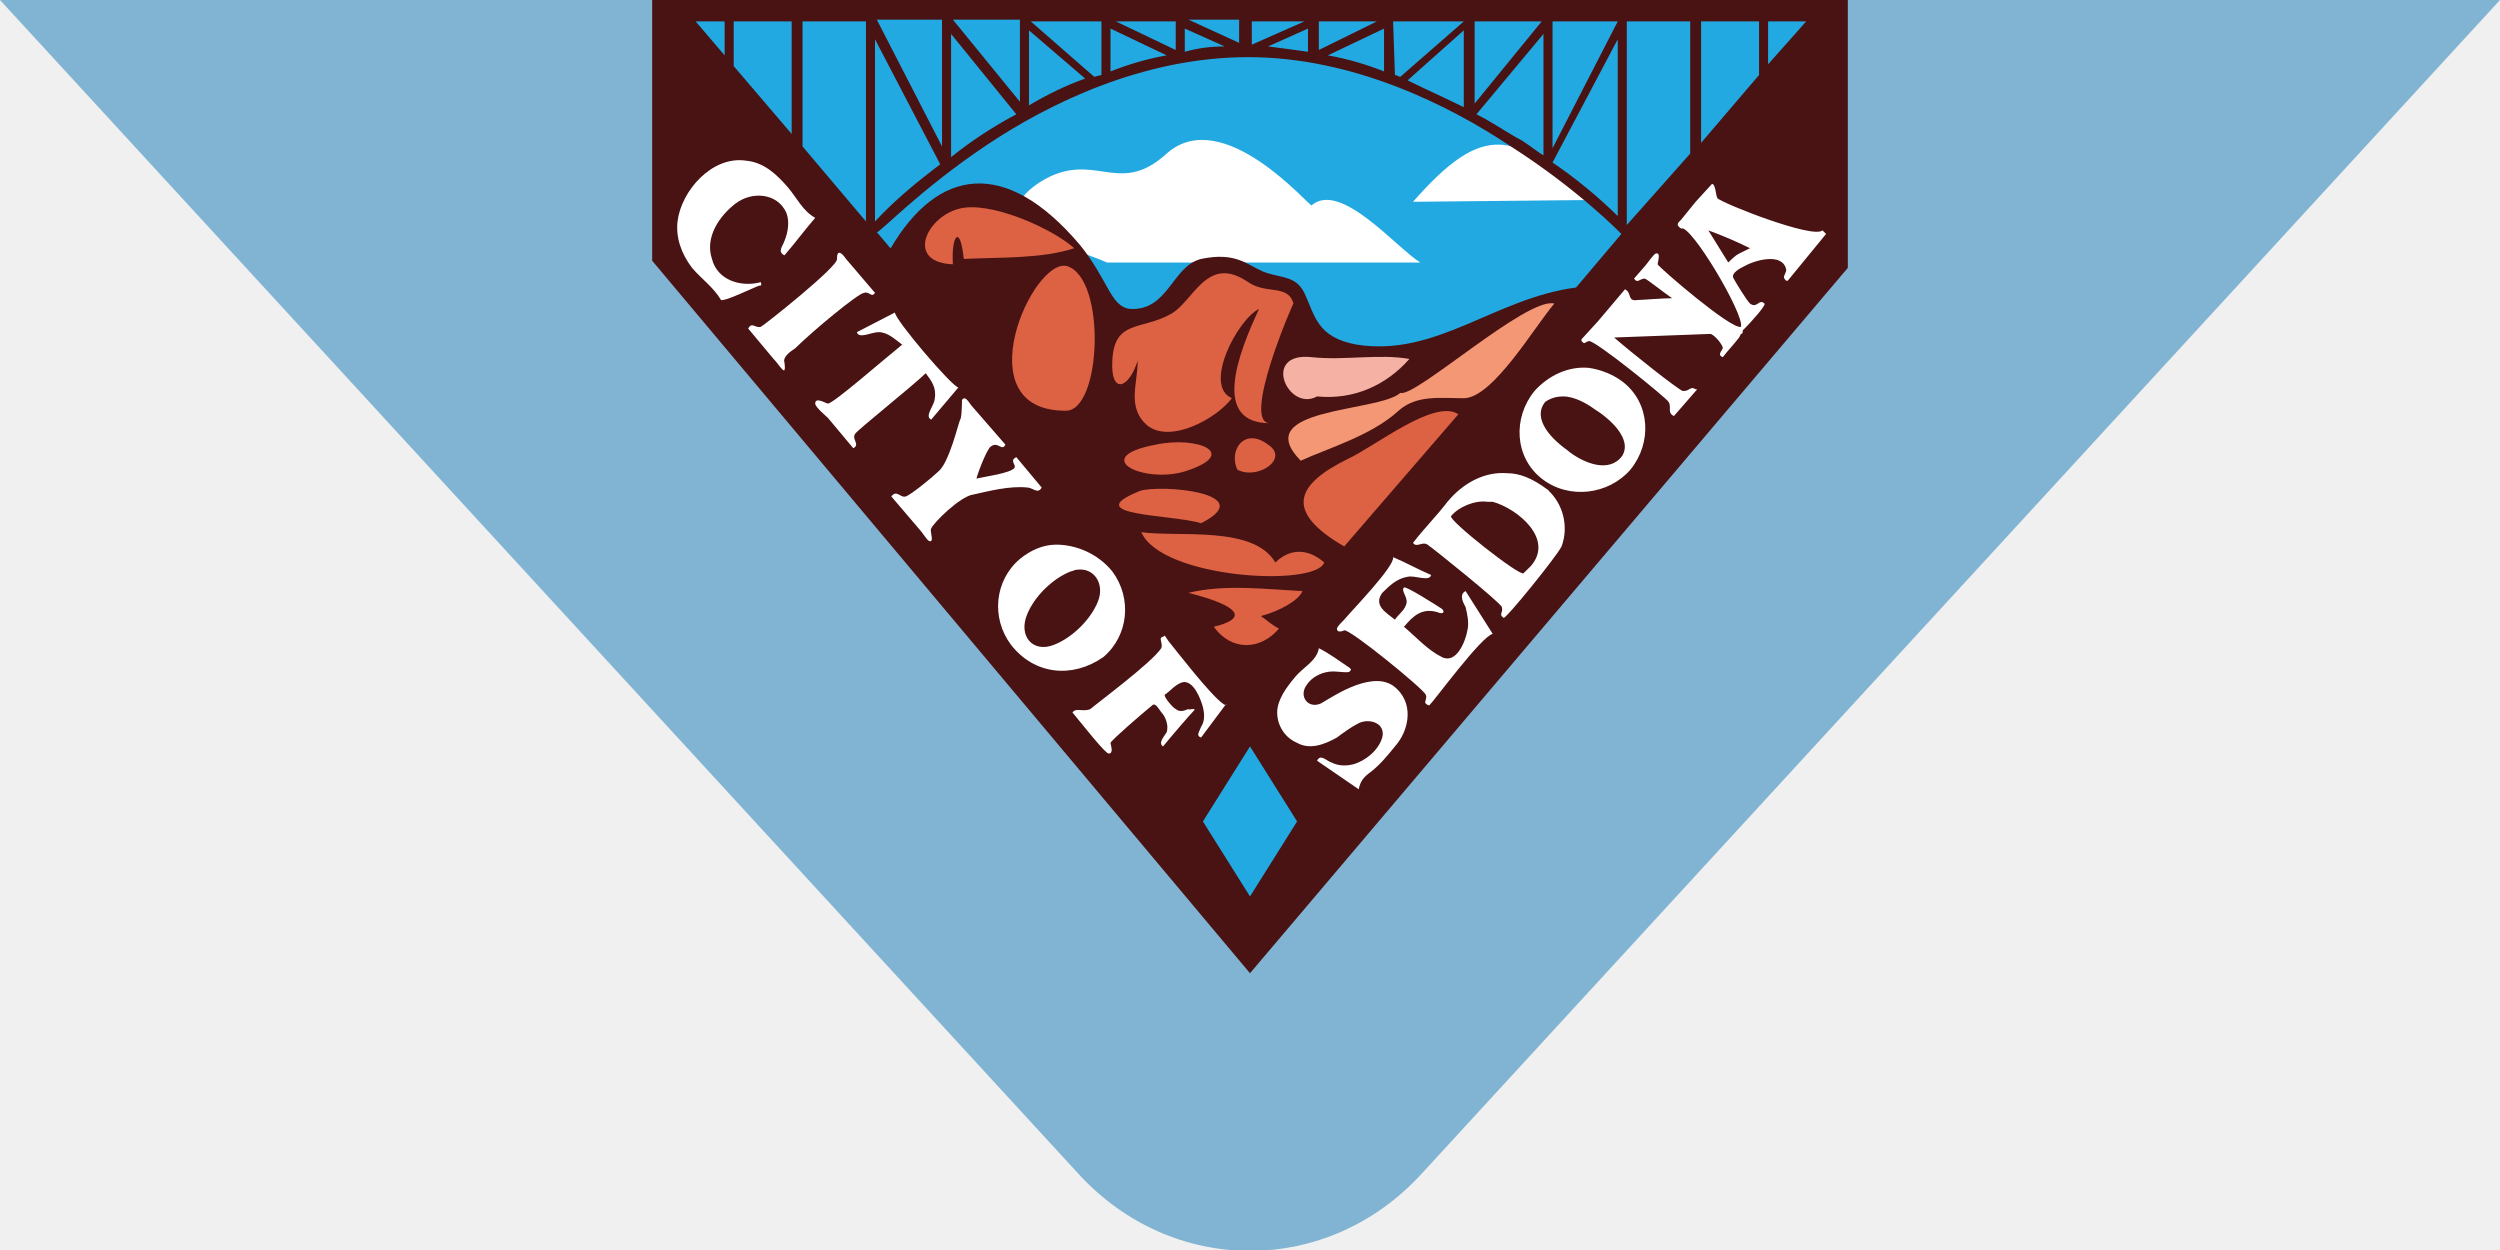
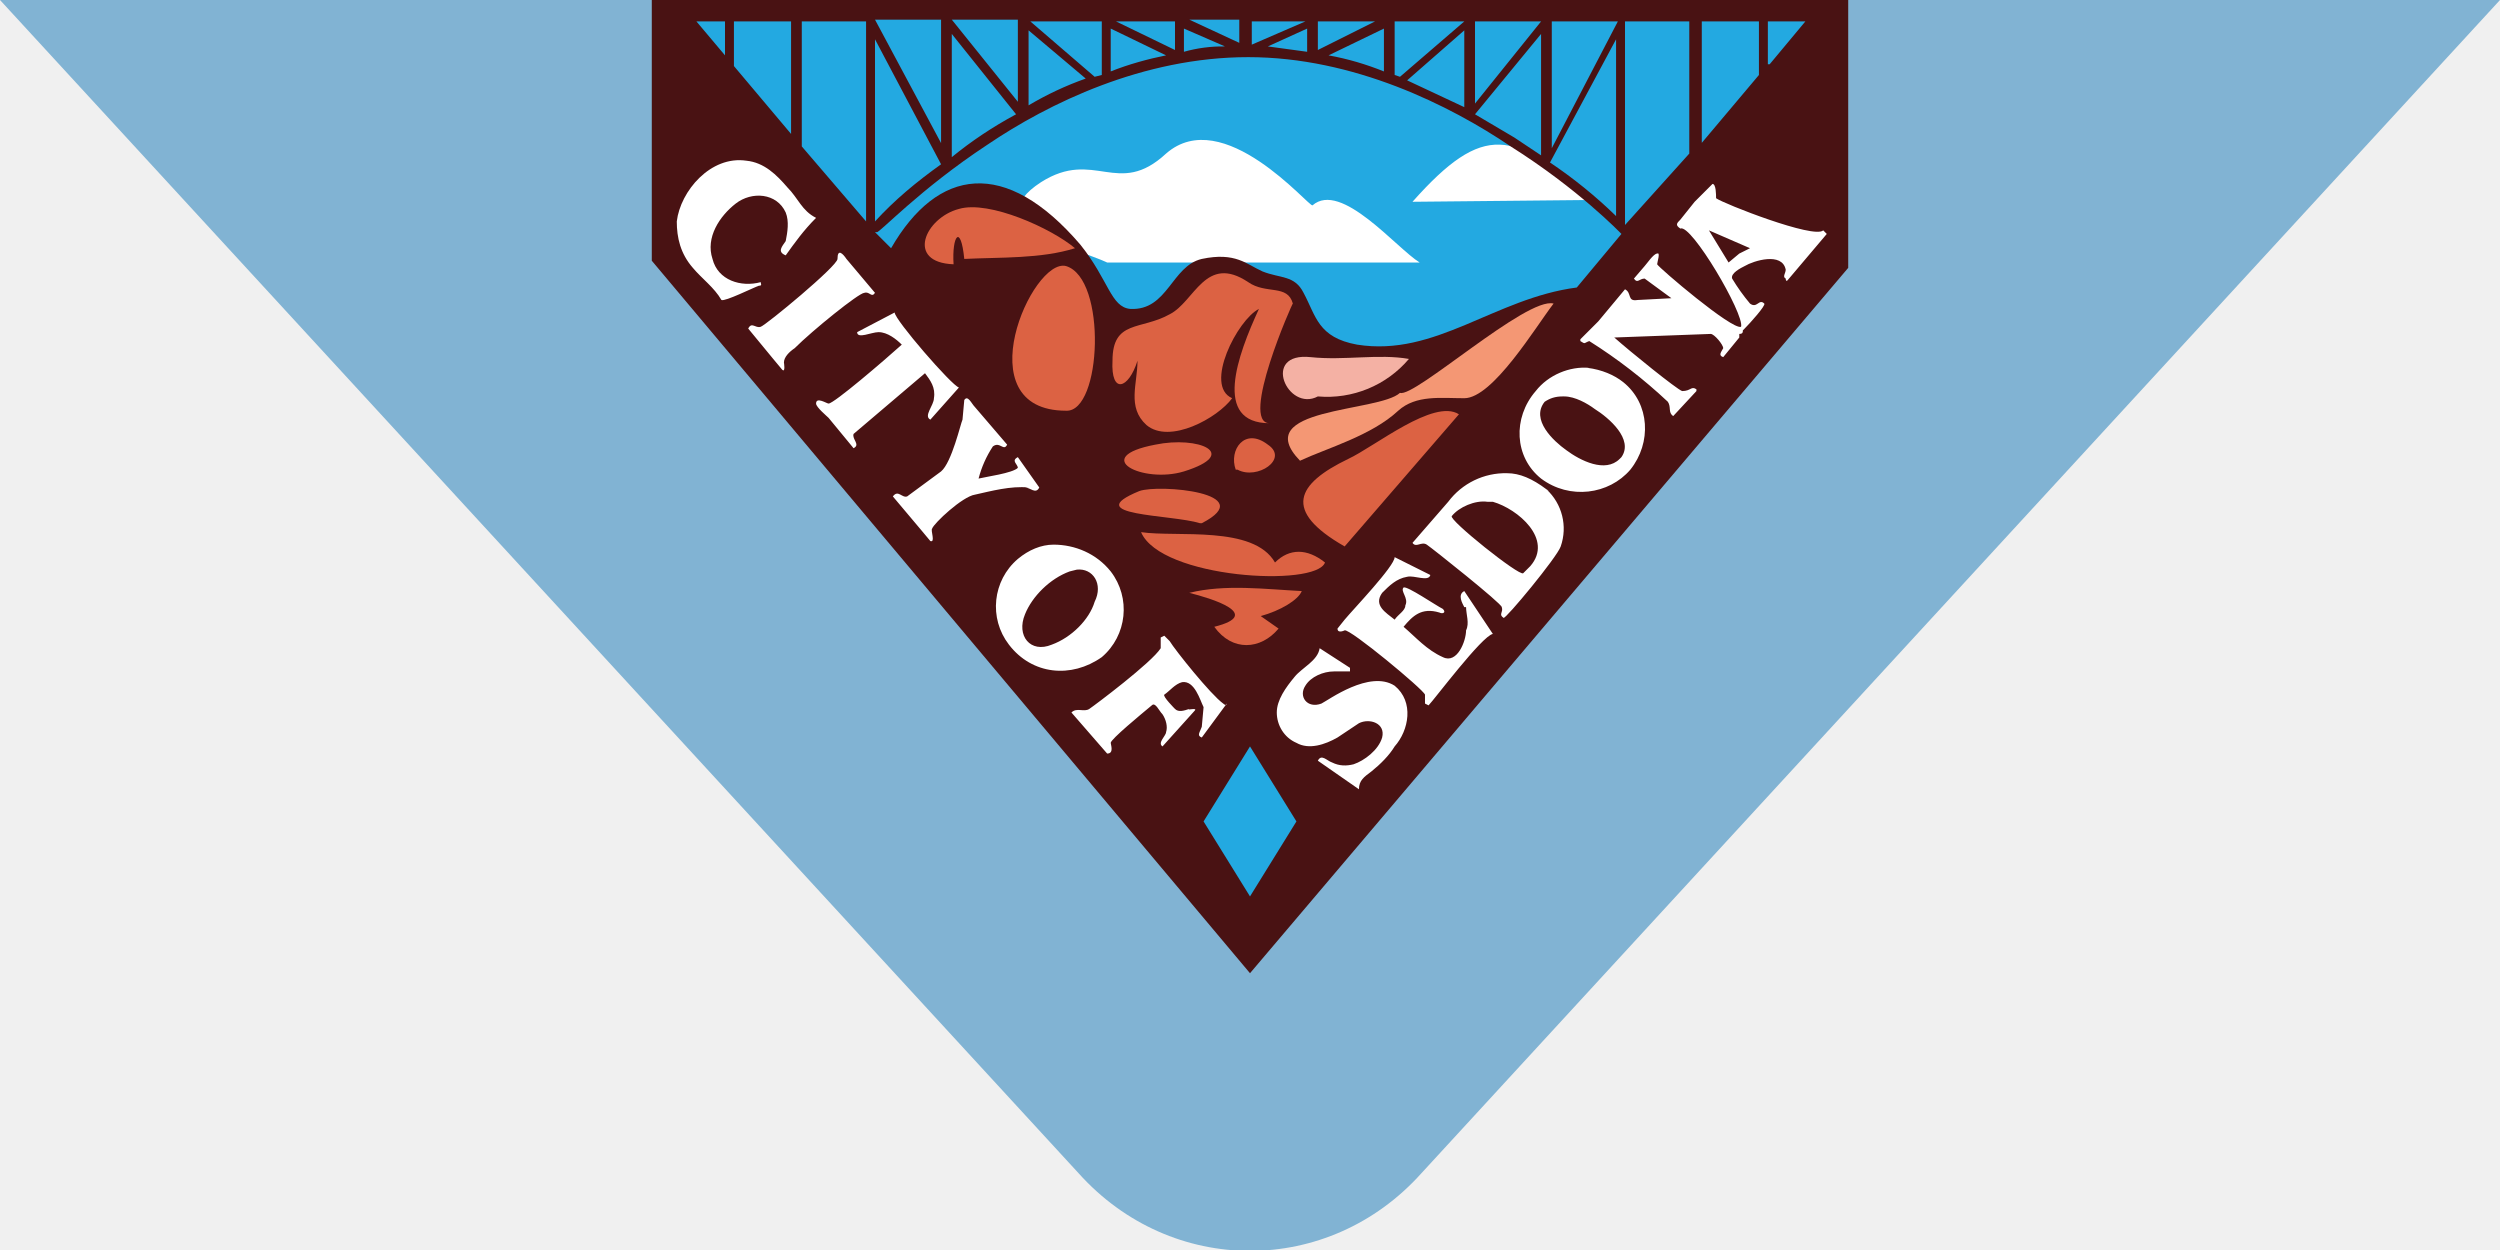
<svg xmlns="http://www.w3.org/2000/svg" width="140" height="70" viewBox="0 0 140 70" fill="none">
-   <g clip-path="url(#clip0_51901_516)">
-     <path d="M140 0H0L60.362 65.7C65.638 71.5 74.362 71.5 79.638 65.7L140 0Z" fill="#81B3D3" />
-     <path d="M37.232 0.5L69.797 38.4L102.261 0.7L37.232 0.5Z" fill="#23A9E1" />
-     <path d="M61.986 14.7H79.536C78.218 13.9 75.073 10.1 73.449 11.5C73.348 11.6 68.478 5.8 65.333 8.6C62.594 11.1 61.275 8.3 58.232 10.2C54.58 12.6 60.261 13.9 61.986 14.7ZM89.073 11.2L79.13 11.3C83.087 6.8 84.812 7.3 89.073 11.2Z" fill="white" />
-     <path d="M99.014 3.6V1.2H101.145L99.014 3.6ZM49.101 13C49.203 13.1 51.536 10.6 55.29 8.1C58.739 5.8 64.014 3.2 69.898 3.2C75.783 3.2 81.159 5.9 84.609 8.2C88.362 10.6 90.696 13 90.797 13.1L88.261 16.1C83.696 16.7 80.449 20 75.986 19.3C73.754 18.9 73.652 17.7 73.043 16.4C72.536 15.4 71.725 15.6 70.71 15.2C69.797 14.8 69.188 14.1 67.261 14.5C65.638 14.9 65.435 17.4 63.304 17.3C62.188 17.2 62.087 15.7 60.464 13.7C56.304 8.8 52.511 9.41 49.873 13.91L49.101 13ZM40.58 1.2V3.1L38.956 1.2H40.58ZM95.261 1.2H98.507V4.2L95.261 8V1.2ZM91.101 12.6V1.2H94.652V8.6L91.101 12.6ZM90.594 2.2V12.1C89.478 11 88.261 10 86.942 9.1L90.594 2.2ZM86.435 1.9V8.7C85.927 8.4 85.522 8 84.913 7.7C84.203 7.3 83.493 6.8 82.681 6.4L86.435 1.9ZM81.971 1.7V6C80.957 5.5 79.841 5 78.826 4.5L81.971 1.7ZM82.58 1.2H86.333L82.58 5.8V1.2ZM86.942 1.2H90.594L86.942 8.3V1.2ZM78.014 1.2H81.971L78.42 4.3C78.319 4.3 78.217 4.2 78.116 4.2L78.014 1.2ZM77.507 1.6V4C76.493 3.6 75.478 3.3 74.362 3.1L77.507 1.6ZM73.246 1.6V2.9C72.536 2.8 71.826 2.7 71.014 2.6L73.246 1.6ZM66.348 1.6L68.58 2.6C67.768 2.6 67.058 2.7 66.348 2.9V1.6ZM62.188 1.6L65.333 3.1C64.217 3.3 63.203 3.6 62.188 4V1.6ZM65.841 2.8L62.493 1.2H65.841V2.8ZM69.391 2.4L66.551 1.1H69.391V2.4ZM70.101 1.2H73.043L70.101 2.5V1.2ZM73.855 1.2H77.101L73.855 2.8V1.2ZM61.275 4.3L57.725 1.2H61.681V4.2L61.275 4.3ZM57.623 1.7L60.768 4.4C59.652 4.8 58.638 5.3 57.623 5.9V1.7ZM53.261 1.9L56.913 6.4C55.594 7.1 54.377 7.9 53.261 8.8V1.9ZM49 2.2L52.652 9.2C51.333 10.2 50.116 11.2 49 12.4V2.2ZM52.754 8.2L49.101 1.1H52.754V8.2ZM57.116 5.7L53.362 1.1H57.116V5.7ZM44.333 7.5L41.087 3.7V1.2H44.333V7.5ZM44.942 1.2H48.493V12.4L44.942 8.2V1.2ZM36.522 0V14.6L70 54.5L103.478 15V0H36.522Z" fill="#491213" />
-     <path d="M67.362 46L70 41.8L72.638 46L70 50.2L67.362 46Z" fill="#23A9E1" />
-     <path d="M75.275 30.6C71.826 28.6 72.638 27.1 75.478 25.7C77 25 80.348 22.3 81.667 23.2L75.275 30.6ZM72.942 33.1C70.913 33 68.58 32.7 66.551 33.2C67.768 33.5 70.811 34.4 67.971 35.1C68.985 36.5 70.609 36.4 71.623 35.2C71.217 35 70.913 34.7 70.609 34.5C71.725 34.2 72.739 33.6 72.942 33.1ZM74.159 31.5C73.246 30.7 72.232 30.7 71.42 31.5C70.203 29.4 65.942 30.1 63.913 29.8C65.029 32.4 73.652 32.9 74.159 31.5ZM67.261 29.3C65.638 28.8 60.362 28.9 63.812 27.5C64.927 27.1 70.609 27.6 67.261 29.3ZM69.29 26.3C68.782 25.2 69.696 23.9 71.014 24.9C72.232 25.7 70.406 26.9 69.29 26.3ZM66.348 26.4C64.014 27.1 60.971 25.6 64.725 24.9C67.058 24.4 69.493 25.4 66.348 26.4C66.449 26.4 66.246 26.4 66.348 26.4ZM63.71 20.2C63.203 21.8 62.188 22.1 62.29 20.2C62.391 17.9 63.913 18.5 65.536 17.6C66.855 16.9 67.565 14.2 69.898 15.8C70.913 16.5 72.13 15.9 72.435 17C72.435 16.9 69.493 23.7 71.116 23.7C67.87 23.7 69.29 19.9 70.507 17.3C69.29 17.9 67.362 21.6 68.985 22.3C68.174 23.4 65.536 24.9 64.217 23.8C63.101 22.8 63.71 21.5 63.71 20.2ZM59.652 23C53.971 23 57.826 14.4 59.754 14.9C61.985 15.6 61.681 23.1 59.652 23ZM53.362 14.8C50.725 14.7 51.84 12.2 53.667 11.7C55.391 11.2 58.942 12.8 60.159 13.9C58.333 14.5 56 14.4 53.971 14.5C53.768 12.5 53.261 13.2 53.362 14.8Z" fill="#DC6243" />
-     <path d="M72.841 25.8C69.899 22.8 77.203 23.1 78.42 22C79.232 22.3 85.522 16.6 87.043 17C85.928 18.3 83.594 22.3 81.971 22.3C80.652 22.3 79.333 22.1 78.319 23C76.797 24.4 74.362 25.1 72.841 25.8Z" fill="#F49774" />
-     <path d="M73.754 22.2C72.13 23.1 70.609 19.7 73.449 20C75.275 20.2 77.203 19.8 78.928 20.1C77.609 21.6 75.783 22.4 73.754 22.2Z" fill="#F4B1A4" />
-     <path d="M51.841 20.9C52.145 21.3 52.449 21.7 52.348 22.3C52.348 22.7 51.739 23.3 52.145 23.5L53.667 21.7C53.261 21.6 50.116 17.9 50.116 17.5L47.986 18.6C48.087 19 48.797 18.6 49.203 18.6C49.71 18.6 50.116 19 50.522 19.3C49.406 20.2 46.667 22.6 46.362 22.6C46.261 22.6 45.652 22.2 45.652 22.6C45.652 22.8 46.261 23.3 46.362 23.4L47.783 25.1C48.188 24.9 47.681 24.6 47.884 24.3C47.986 24.1 51.13 21.6 51.841 20.9ZM48.391 16.4C48.696 16.3 48.797 16.7 49 16.4L47.377 14.5C47.174 14.2 46.87 13.9 46.87 14.5C46.971 14.9 42.812 18.2 42.609 18.3C42.304 18.4 42.102 18 41.899 18.4C42.406 19 42.812 19.5 43.319 20.1C43.522 20.3 43.623 20.5 43.826 20.7C44.029 20.9 43.928 20.3 43.928 20.3C43.826 20 44.232 19.7 44.536 19.5C45.551 18.5 48.087 16.4 48.391 16.4ZM42.609 15.8C41.493 16.1 40.174 15.7 39.87 14.5C39.464 13.3 40.275 12.1 41.188 11.4C42.102 10.7 43.522 10.8 44.029 11.9C44.232 12.4 44.13 13 43.928 13.5C43.826 13.8 43.522 14.1 43.928 14.3C44.536 13.6 45.044 12.9 45.652 12.2C44.942 11.8 44.638 11.1 44.13 10.5C43.522 9.8 42.812 9.1 41.797 9C39.87 8.7 38.145 10.7 37.942 12.4C37.841 13.3 38.145 14.2 38.754 15C39.261 15.6 39.971 16.1 40.377 16.8C40.58 16.9 42.203 16.1 42.507 16C42.71 16 42.609 15.9 42.609 15.8C42.102 16 42.609 15.8 42.609 15.8ZM68.478 39.4C67.768 38.9 65.841 36.4 65.435 35.9L65.232 35.6L65.029 35.7C64.928 35.8 65.13 36.1 65.029 36.3C64.522 37.1 61.275 39.5 61.072 39.7C60.667 39.9 60.261 39.6 60.058 39.9C60.565 40.5 61.884 42.2 62.087 42.2C62.391 42.2 62.188 41.7 62.188 41.6C62.29 41.4 63.913 40 64.522 39.5C64.725 39.3 64.928 39.8 65.13 40C65.333 40.3 65.435 40.7 65.333 41C65.232 41.2 64.826 41.6 65.13 41.8C65.536 41.3 66.652 40 66.855 39.8C67.058 39.6 66.449 39.8 66.551 39.7C66.348 39.8 66.043 39.9 65.841 39.7C65.739 39.7 65.13 39 65.232 38.9C65.536 38.7 65.841 38.3 66.246 38.2C66.855 38.1 67.261 39.2 67.362 39.6C67.464 40 67.464 40.4 67.261 40.7C67.159 41 66.957 41.2 67.261 41.3L68.681 39.4C68.681 39.5 68.58 39.5 68.478 39.4C68.377 39.4 68.58 39.5 68.478 39.4ZM59.145 30.5C58.435 30.5 57.725 30.8 57.116 31.3C55.696 32.5 55.493 34.6 56.609 36.1C57.928 37.8 60.058 38 61.783 36.8C63.203 35.6 63.406 33.5 62.29 32C61.478 31 60.261 30.5 59.145 30.5ZM60.362 31.9C61.275 31.8 61.884 32.7 61.478 33.7C61.072 34.7 60.058 35.7 59.044 36.1C57.826 36.6 57.014 35.6 57.522 34.4C57.928 33.4 58.942 32.4 59.957 32C60.058 32 60.16 31.9 60.362 31.9ZM57.522 27.3C57.826 27.3 58.13 27.7 58.333 27.3L56.913 25.6C56.507 25.8 56.913 26 56.812 26.2C56.609 26.5 55.087 26.7 54.681 26.8C54.783 26.4 55.29 25.1 55.493 25C55.899 24.7 56.102 25.3 56.304 24.9L54.478 22.8C54.275 22.6 54.072 22.1 53.87 22.4C53.87 22.4 53.87 23.4 53.768 23.5C53.667 23.7 53.16 25.9 52.551 26.4C52.246 26.7 51.029 27.7 50.725 27.8C50.42 27.9 50.217 27.4 49.913 27.8L51.536 29.7C51.638 29.8 51.942 30.3 52.044 30.3C52.348 30.4 52.044 29.7 52.145 29.6C52.246 29.3 53.768 27.8 54.478 27.7C55.391 27.5 56.507 27.2 57.522 27.3C57.725 27.3 57.319 27.3 57.522 27.3ZM82.073 34C82.174 34.4 82.275 34.9 82.174 35.3C82.073 35.9 81.565 37.2 80.754 36.8C79.942 36.4 79.333 35.7 78.623 35.1C79.13 34.5 79.638 34 80.551 34.3C80.754 34.4 80.957 34.3 80.754 34.1C80.449 33.9 78.725 32.8 78.623 32.9C78.42 33.1 78.928 33.5 78.725 33.9C78.623 34.2 78.319 34.4 78.116 34.7C77.609 34.3 76.899 33.9 77.406 33.2C77.812 32.8 78.217 32.4 78.826 32.3C79.232 32.2 80.043 32.6 80.145 32.2C79.435 31.9 78.725 31.5 78.014 31.2C78.116 31.7 75.783 34.1 75.275 34.7C75.174 34.8 74.87 35.1 74.87 35.2C74.87 35.5 75.275 35.3 75.275 35.3C75.58 35.2 79.739 38.6 79.841 38.9C79.942 39.1 79.739 39.3 79.841 39.4C79.841 39.4 79.942 39.5 80.043 39.5C80.348 39.2 82.986 35.6 83.594 35.5C83.087 34.7 82.58 33.9 82.073 33.1C81.667 33.3 81.971 33.8 82.073 34ZM78.014 38.4C76.696 37.5 74.362 39.2 73.957 39.4C73.246 39.7 72.739 39 73.145 38.4C73.449 37.9 74.058 37.6 74.667 37.6C74.87 37.6 75.58 37.7 75.58 37.6C75.681 37.5 75.681 37.5 75.58 37.4C74.971 37 74.464 36.6 73.855 36.3C73.754 37 72.942 37.4 72.536 37.9C72.029 38.5 71.522 39.2 71.522 39.9C71.522 40.6 71.928 41.3 72.638 41.6C73.348 42 74.159 41.7 74.87 41.3C75.275 41 75.681 40.7 76.087 40.5C76.696 40.2 77.609 40.5 77.406 41.3C77.203 42 76.493 42.6 75.783 42.8C75.377 42.9 74.971 42.9 74.565 42.7C74.261 42.6 73.957 42.2 73.754 42.6L76.087 44.2C76.189 43.7 76.391 43.5 76.797 43.2C77.304 42.8 77.71 42.3 78.116 41.8C78.928 40.9 79.232 39.3 78.014 38.4ZM95.87 10.3C95.87 10.4 95.87 10.4 95.87 10.3L94.957 11.3L94.145 12.3C93.942 12.5 93.841 12.6 94.145 12.8C94.652 12.5 97.696 17.6 97.493 18.3C96.986 18.5 92.928 15 92.826 14.8C92.826 14.7 93.029 14.1 92.725 14.2C92.623 14.2 92.217 14.8 92.116 14.9L91.507 15.6C91.71 15.9 91.812 15.6 92.116 15.6C92.319 15.7 93.333 16.5 93.638 16.7C93.13 16.7 91.913 16.8 91.71 16.8C91.102 16.9 91.406 16.4 91 16.2L89.478 18L88.565 19C88.565 19 88.565 19 88.565 19.1C88.768 19.3 88.667 19.2 88.971 19.1C89.275 19 93.333 22.3 93.435 22.5C93.638 22.8 93.333 23.1 93.739 23.3L94.957 21.9C95.058 21.8 95.058 21.8 94.957 21.8C94.652 21.6 94.652 21.9 94.246 21.9C93.942 21.8 91.304 19.7 90.391 18.9L95.768 18.7C95.971 18.7 96.478 19.3 96.478 19.5C96.377 19.7 96.174 19.9 96.478 20C96.783 19.6 97.087 19.3 97.391 18.9L97.493 18.7C97.594 18.7 97.594 18.6 97.594 18.5L97.696 18.4C98 18.1 98.913 17.1 98.812 17C98.507 16.7 98.406 17.3 98 17C97.797 16.8 97.188 15.8 97.087 15.6C96.884 15.3 97.493 15 97.696 14.9C98.203 14.6 99.826 14.1 100.029 15.1C100.029 15.3 99.826 15.5 99.928 15.6C99.928 15.6 100.029 15.8 100.13 15.7L102.261 13.1C102.159 13 102.159 13 102.058 12.9C101.551 13.4 96.478 11.4 96.174 11.1C96.073 10.9 96.073 10.3 95.87 10.3ZM95.667 12.9C96.478 13.2 97.188 13.5 98 13.9C97.797 14 97.594 14.1 97.391 14.2C97.189 14.3 96.986 14.5 96.783 14.7L95.667 12.9ZM88.971 20.6C87.855 20.5 86.739 21 85.928 21.9C84.71 23.4 84.812 25.6 86.333 26.8C87.855 28 90.087 27.7 91.304 26.3C92.522 24.8 92.42 22.6 90.899 21.4C90.391 21 89.681 20.7 88.971 20.6ZM87.551 22.2C88.159 22.2 88.87 22.6 89.275 22.9C90.087 23.4 91.507 24.6 90.797 25.6C90.797 25.5 90.899 25.5 90.696 25.7C89.884 26.5 88.464 25.8 87.754 25.2C87.043 24.7 85.725 23.5 86.536 22.5C86.841 22.3 87.145 22.2 87.551 22.2ZM84.406 26.5C83.188 26.4 81.971 27 81.058 28.1C80.449 28.9 79.739 29.6 79.13 30.4C79.333 30.7 79.638 30.3 79.942 30.5C80.246 30.7 84.102 33.8 84.102 34C84.203 34.3 83.899 34.4 84.203 34.6C84.304 34.7 87.145 31.2 87.449 30.6C87.855 29.5 87.551 28.2 86.638 27.4C86.739 27.5 86.841 27.5 86.638 27.4C85.826 26.8 85.116 26.5 84.406 26.5ZM83.29 28.1C83.391 28.1 83.493 28.1 83.594 28.1C85.014 28.5 87.043 30.2 85.725 31.7C85.522 31.9 85.725 31.7 85.319 32.1C85.116 32.3 81.058 29.1 81.261 28.9C81.667 28.4 82.58 28 83.29 28.1Z" fill="white" />
+   <g clip-path="url(#a)">
+     <path d="M140 0H0l60.4 65.7c5.2 5.8 14 5.8 19.2 0L140 0Z" fill="#81B3D3" />
+     <path d="m37.2.5 32.6 37.9L102.3.7l-65-.2Z" fill="#23A9E1" />
+     <path d="M62 14.7h17.5c-1.3-.8-4.4-4.6-6-3.2-.2.1-5-5.7-8.2-2.9-2.7 2.5-4-.3-7 1.6-3.7 2.4 2 3.7 3.7 4.5Zm27-3.5-9.9.1c4-4.5 5.7-4 10-.1Z" fill="#fff" />
+     <path d="M99 3.6V1.2h2.1l-2 2.4ZM49.1 13c.1.1 2.4-2.4 6.2-4.9 3.4-2.3 8.7-4.9 14.6-4.9s11.3 2.7 14.7 5c3.8 2.4 6.1 4.8 6.2 4.9l-2.5 3c-4.6.6-7.9 3.9-12.3 3.2-2.2-.4-2.3-1.6-3-2.9-.5-1-1.3-.8-2.3-1.2-.9-.4-1.5-1.1-3.4-.7-1.7.4-1.9 2.9-4 2.8-1.1-.1-1.2-1.6-2.8-3.6-4.2-4.9-8-4.3-10.6.2L49 13ZM40.6 1.2v1.9L39 1.2h1.6Zm54.7 0h3.2v3L95.3 8V1.2ZM91 12.6V1.2h3.6v7.4l-3.6 4Zm-.5-10.4v9.9a26.3 26.3 0 0 0-3.7-3l3.7-6.9Zm-4.2-.3v6.8l-1.5-1-2.2-1.3 3.7-4.5ZM82 1.7V6l-3.2-1.5L82 1.7Zm.6-.5h3.7l-3.7 4.6V1.2Zm4.3 0h3.7l-3.7 7.1V1.2Zm-8.9 0h4l-3.6 3.1-.3-.1v-3Zm-.5.4V4c-1-.4-2-.7-3.1-.9l3.1-1.5Zm-4.3 0v1.3L71 2.6l2.2-1Zm-6.9 0 2.3 1a8 8 0 0 0-2.3.3V1.6Zm-4.1 0 3.1 1.5c-1 .2-2.1.5-3.1.9V1.6Zm3.6 1.2-3.3-1.6h3.3v1.6Zm3.6-.4-2.8-1.3h2.8v1.3Zm.7-1.2h3l-3 1.3V1.2Zm3.8 0H77l-3.2 1.6V1.2ZM61.3 4.3l-3.6-3.1h4v3l-.4.1Zm-3.7-2.6 3.2 2.7a18 18 0 0 0-3.2 1.5V1.7Zm-4.3.2 3.6 4.5c-1.3.7-2.5 1.5-3.6 2.4V1.9Zm-4.3.3 3.7 7c-1.4 1-2.6 2-3.7 3.2V2.2Zm3.8 6L49 1.1h3.7v7.1ZM57 5.7l-3.7-4.6H57v4.6ZM44.3 7.5l-3.2-3.8V1.2h3.2v6.3Zm.6-6.3h3.6v11.2l-3.6-4.2v-7ZM36.5 0v14.6L70 54.5 103.5 15V0h-67Z" fill="#491213" />
+     <path d="m67.4 46 2.6-4.2 2.6 4.2-2.6 4.2-2.6-4.2Z" fill="#23A9E1" />
+     <path d="M75.3 30.6c-3.5-2-2.7-3.5.2-4.9 1.5-.7 4.8-3.4 6.2-2.5l-6.4 7.4Zm-2.4 2.5c-2-.1-4.3-.4-6.3.1 1.2.3 4.2 1.2 1.4 1.9 1 1.4 2.6 1.3 3.6.1l-1-.7c1.1-.3 2.1-.9 2.3-1.4Zm1.3-1.6c-1-.8-2-.8-2.8 0-1.2-2.1-5.5-1.4-7.5-1.7 1.1 2.6 9.8 3.1 10.3 1.7Zm-7-2.2c-1.6-.5-6.8-.4-3.4-1.8 1.1-.4 6.8.1 3.5 1.8Zm2-3c-.4-1.1.5-2.4 1.8-1.4 1.2.8-.6 2-1.7 1.4Zm-2.9.1c-2.3.7-5.3-.8-1.6-1.5 2.4-.5 4.8.5 1.6 1.5.1 0 0 0 0 0Zm-2.6-6.2c-.5 1.6-1.5 1.9-1.4 0 0-2.3 1.6-1.7 3.2-2.6 1.4-.7 2-3.4 4.4-1.8 1 .7 2.2.1 2.5 1.2 0-.1-3 6.7-1.3 6.7-3.2 0-1.8-3.8-.6-6.4-1.2.6-3.1 4.3-1.5 5-.8 1.1-3.5 2.6-4.8 1.5-1.1-1-.5-2.3-.5-3.6Zm-4 2.8c-5.7 0-1.9-8.6 0-8.1 2.3.7 2 8.2 0 8.1Zm-6.3-8.2c-2.7-.1-1.6-2.6.3-3.1 1.7-.5 5.2 1.1 6.5 2.2-1.9.6-4.2.5-6.2.6-.2-2-.7-1.3-.6.3Z" fill="#DC6243" />
+     <path d="M72.8 25.8c-2.9-3 4.4-2.7 5.6-3.8.8.3 7.1-5.4 8.6-5-1 1.3-3.4 5.3-5 5.3-1.3 0-2.7-.2-3.7.7-1.5 1.4-4 2.1-5.5 2.8Z" fill="#F49774" />
+     <path d="M73.8 22.2c-1.7.9-3.2-2.5-.4-2.2 1.9.2 3.8-.2 5.5.1a6 6 0 0 1-5.1 2.1Z" fill="#F4B1A4" />
+     <path d="M51.8 20.9c.3.4.6.8.5 1.4 0 .4-.6 1-.2 1.2l1.6-1.8c-.4-.1-3.6-3.8-3.6-4.2L48 18.6c0 .4.8 0 1.2 0 .5 0 1 .4 1.3.7-1 .9-3.8 3.3-4.1 3.3-.1 0-.7-.4-.7 0 0 .2.6.7.7.8l1.4 1.7c.4-.2-.1-.5 0-.8l4-3.4Zm-3.4-4.5c.3-.1.4.3.6 0l-1.6-1.9c-.2-.3-.5-.6-.5 0 0 .4-4 3.7-4.3 3.8-.3.1-.5-.3-.7.1l1.4 1.7.5.6c.2.2.1-.4.1-.4 0-.3.3-.6.6-.8 1-1 3.6-3.1 3.9-3.1Zm-5.8-.6c-1.1.3-2.4-.1-2.7-1.3-.4-1.2.4-2.4 1.3-3.1.9-.7 2.3-.6 2.8.5.2.5.1 1.1 0 1.6-.2.3-.5.6 0 .8.5-.7 1-1.4 1.7-2.1-.8-.4-1-1.1-1.6-1.7-.6-.7-1.3-1.4-2.3-1.5-2-.3-3.7 1.7-3.9 3.4 0 .9.2 1.8.9 2.6.5.6 1.2 1.1 1.6 1.8.2.1 1.8-.7 2.1-.8.2 0 .1-.1.1-.2-.5.2 0 0 0 0Zm25.9 23.6c-.7-.5-2.7-3-3-3.5l-.3-.3-.2.1v.6c-.5.8-3.7 3.2-4 3.4-.3.2-.7-.1-1 .2l2 2.3c.4 0 .2-.5.2-.6 0-.2 1.7-1.6 2.3-2.1.2-.2.4.3.6.5.2.3.3.7.2 1 0 .2-.5.6-.2.8l1.8-2c.2-.2-.5 0-.3-.1-.3.1-.6.2-.8 0 0 0-.7-.7-.6-.8.3-.2.6-.6 1-.7.7-.1 1 1 1.2 1.4l-.1 1.1c-.1.3-.3.5 0 .6l1.4-1.9c0 .1-.1.1-.2 0-.1 0 0 .1 0 0ZM59 30.5c-.7 0-1.4.3-2 .8a3.5 3.5 0 0 0-.5 4.8c1.3 1.7 3.5 1.9 5.2.7a3.5 3.5 0 0 0 .5-4.8c-.8-1-2-1.5-3.2-1.5Zm1.3 1.4c.9-.1 1.5.8 1 1.8-.3 1-1.3 2-2.4 2.4-1.2.5-2-.5-1.5-1.7.4-1 1.4-2 2.5-2.4l.4-.1Zm-2.9-4.6c.3 0 .6.4.8 0L57 25.6c-.4.2 0 .4 0 .6-.3.3-1.8.5-2.2.6a6 6 0 0 1 .8-1.8c.4-.3.6.3.8-.1l-1.8-2.1c-.2-.2-.4-.7-.6-.4l-.1 1.1c-.1.2-.6 2.4-1.2 2.9l-1.9 1.4c-.3.1-.5-.4-.8 0l1.6 1.9.5.6c.3.1 0-.6.1-.7.1-.3 1.7-1.8 2.4-1.9.9-.2 2-.5 3-.4.2 0-.2 0 0 0ZM82.1 34c0 .4.2.9 0 1.3 0 .6-.5 1.9-1.3 1.5-.9-.4-1.5-1.1-2.2-1.7.5-.6 1-1.1 2-.8.2.1.4 0 .2-.2-.4-.2-2-1.3-2.2-1.2-.2.2.3.6.1 1 0 .3-.4.5-.6.8-.5-.4-1.2-.8-.7-1.5.4-.4.8-.8 1.4-.9.4-.1 1.2.3 1.3-.1l-2-1c0 .5-2.3 2.9-2.8 3.5l-.4.5c0 .3.4.1.4.1.3-.1 4.4 3.3 4.5 3.6v.5l.2.1c.3-.3 3-3.9 3.6-4L82 33.1c-.4.2-.1.7 0 .9Zm-4 4.4c-1.4-.9-3.7.8-4.1 1-.8.3-1.3-.4-.9-1 .3-.5 1-.8 1.6-.8h.9v-.2l-1.7-1.1c-.1.7-1 1.1-1.4 1.6-.5.6-1 1.3-1 2s.4 1.4 1.1 1.7c.7.4 1.6.1 2.3-.3l1.2-.8c.6-.3 1.5 0 1.3.8-.2.7-1 1.3-1.6 1.5-.4.1-.8.1-1.2-.1-.3-.1-.6-.5-.8-.1l2.3 1.6c0-.5.3-.7.7-1 .5-.4 1-.9 1.3-1.4.8-.9 1.1-2.5 0-3.4Zm17.8-28.1c0 .1 0 .1 0 0l-1 1-.8 1c-.2.2-.3.3 0 .5.6-.3 3.6 4.8 3.4 5.5-.5.2-4.6-3.3-4.7-3.5 0-.1.2-.7 0-.6-.2 0-.6.6-.7.7l-.6.7c.2.3.3 0 .6 0l1.5 1.1-1.9.1c-.6.1-.3-.4-.7-.6L89.5 18l-1 1v.1c.3.2.2.1.5 0a29 29 0 0 1 4.4 3.4c.2.3 0 .6.3.8l1.3-1.4v-.1c-.3-.2-.3.1-.8.1-.3-.1-2.9-2.2-3.8-3l5.4-.2c.2 0 .7.6.7.8-.1.2-.3.4 0 .5l.9-1.1v-.2c.2 0 .2-.1.2-.2l.1-.1c.3-.3 1.2-1.3 1.1-1.4-.3-.3-.4.3-.8 0a11 11 0 0 1-1-1.4c-.1-.3.5-.6.7-.7.5-.3 2.1-.8 2.3.2 0 .2-.2.4 0 .5 0 0 0 .2.1.1l2.2-2.6-.2-.2c-.5.5-5.6-1.5-6-1.8 0-.2 0-.8-.2-.8Zm-.2 2.6 2.3 1-.6.3-.6.5-1.1-1.8ZM89 20.6c-1.1-.1-2.3.4-3 1.3-1.3 1.5-1.2 3.7.3 4.9 1.6 1.2 3.8.9 5-.5 1.2-1.5 1.1-3.7-.4-4.9-.5-.4-1.2-.7-2-.8Zm-1.4 1.6c.6 0 1.3.4 1.7.7.8.5 2.2 1.7 1.5 2.7l-.1.1c-.8.8-2.2.1-3-.5-.7-.5-2-1.7-1.2-2.7.3-.2.6-.3 1-.3Zm-3.2 4.3a4 4 0 0 0-3.3 1.6l-2 2.3c.2.3.5-.1.8.1.3.2 4.2 3.3 4.2 3.5.1.3-.2.4.1.6.1.1 3-3.4 3.2-4a3 3 0 0 0-.8-3.2c.1.1.2.1 0 0-.8-.6-1.5-.9-2.2-.9Zm-1.1 1.6h.3c1.4.4 3.4 2.1 2.1 3.6l-.4.4c-.2.2-4.2-3-4-3.2.4-.5 1.3-.9 2-.8Z" fill="#fff" />
  </g>
  <defs>
-     <clipPath id="clip0_51901_516">
-       <rect width="140" height="70" fill="white" />
+     <clipPath id="a">
+       <path fill="#fff" d="M0 0h140v70H0z" />
    </clipPath>
  </defs>
</svg>
